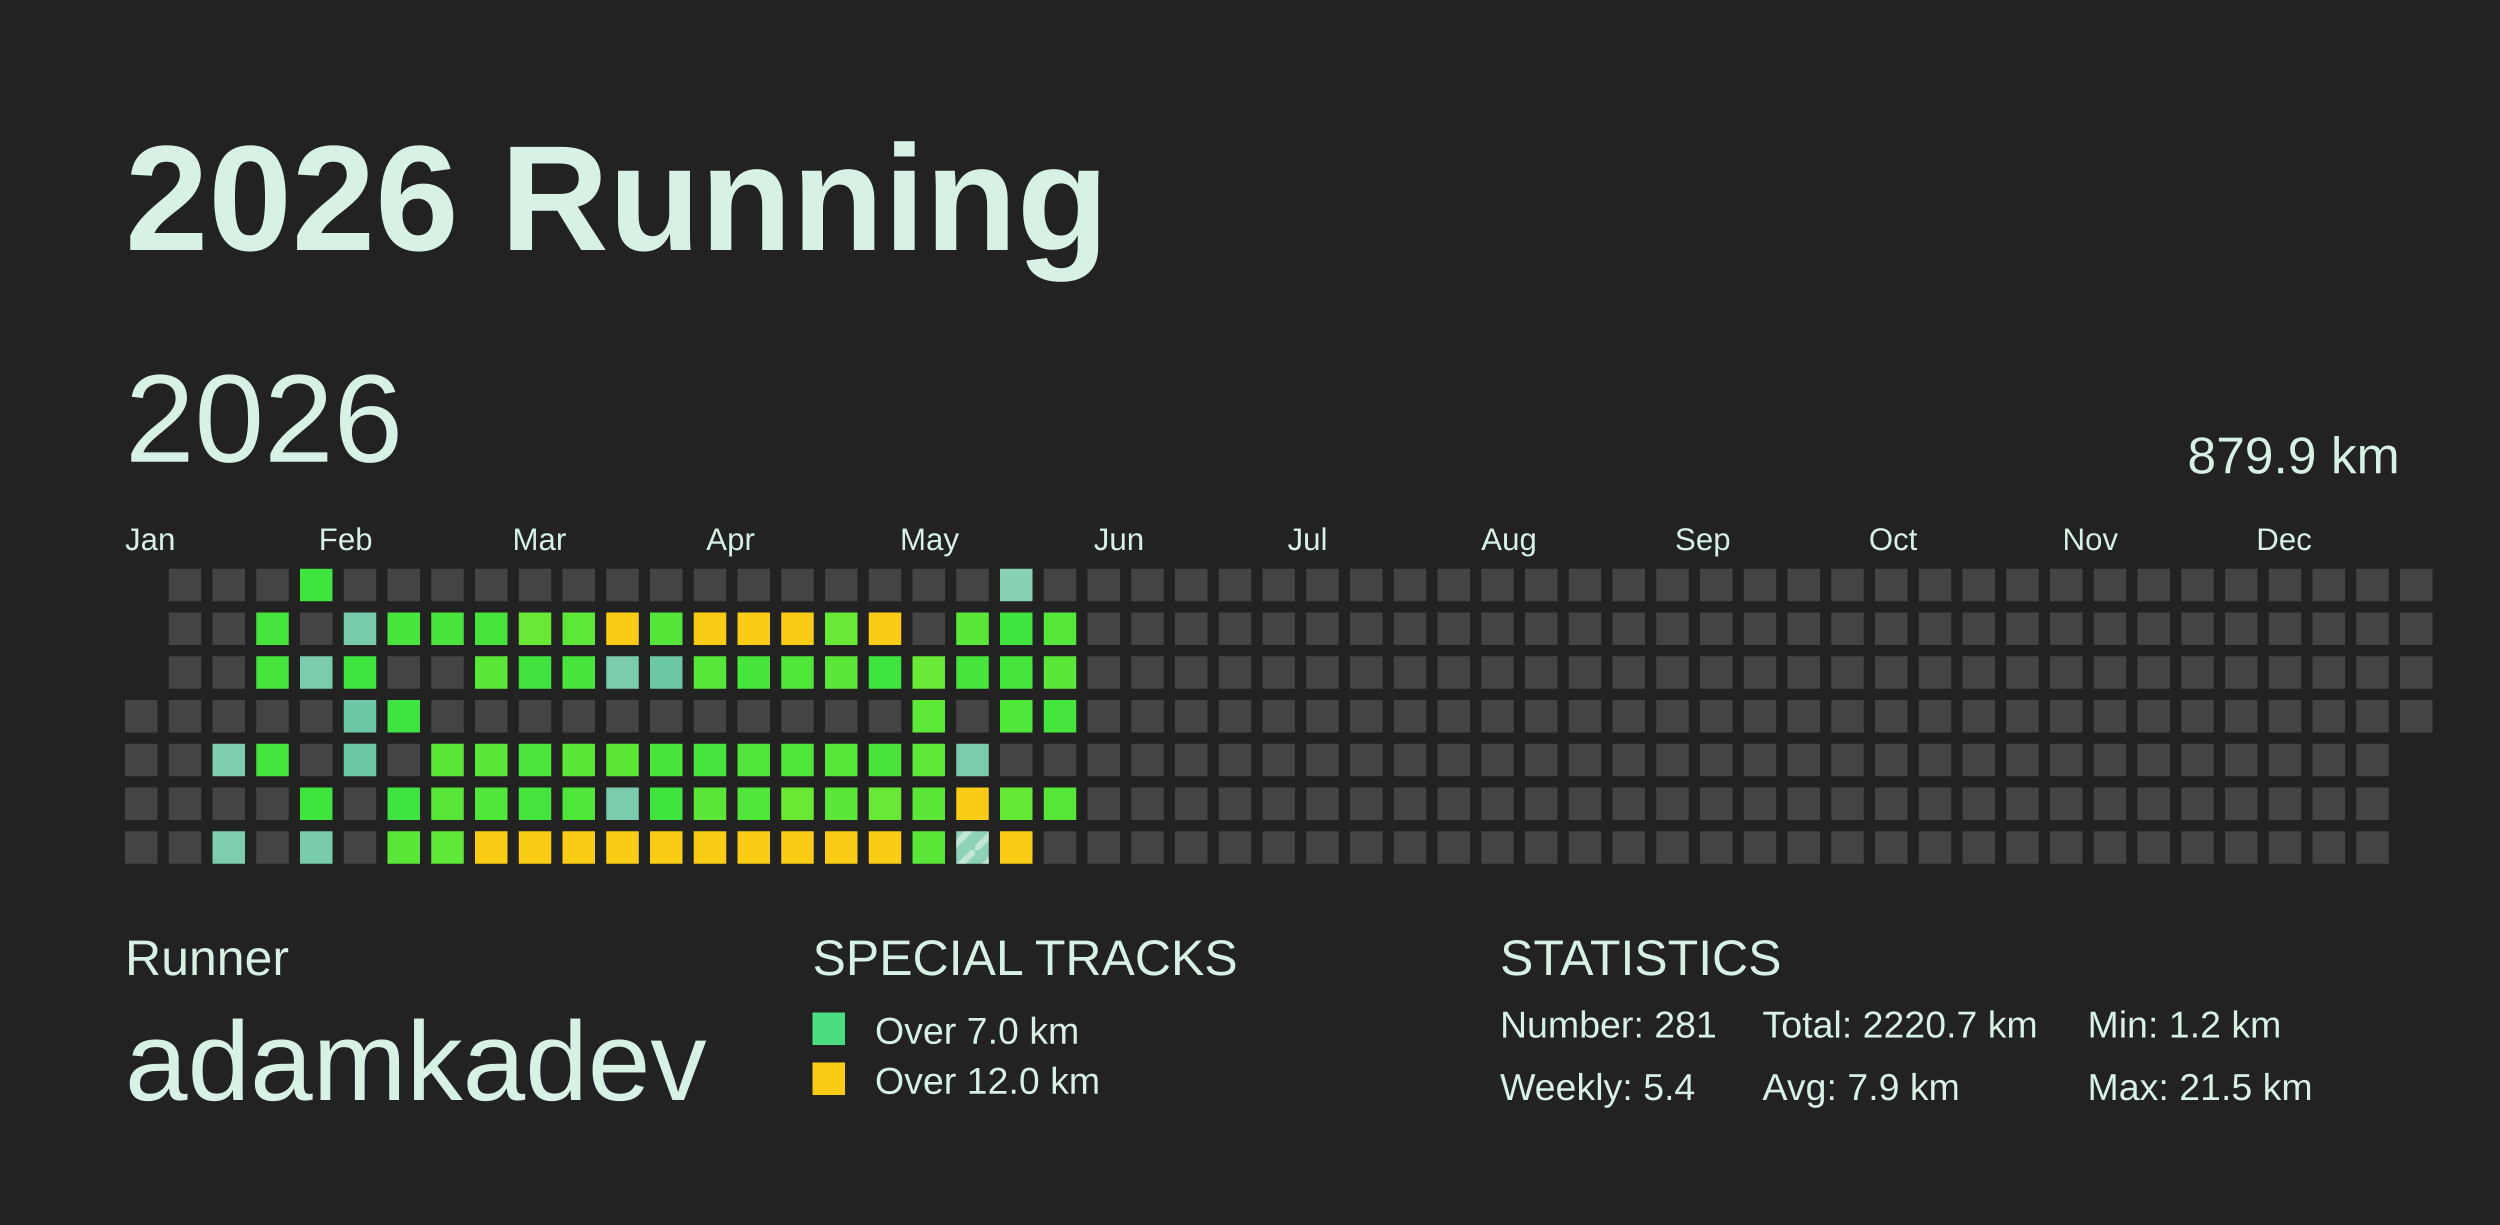
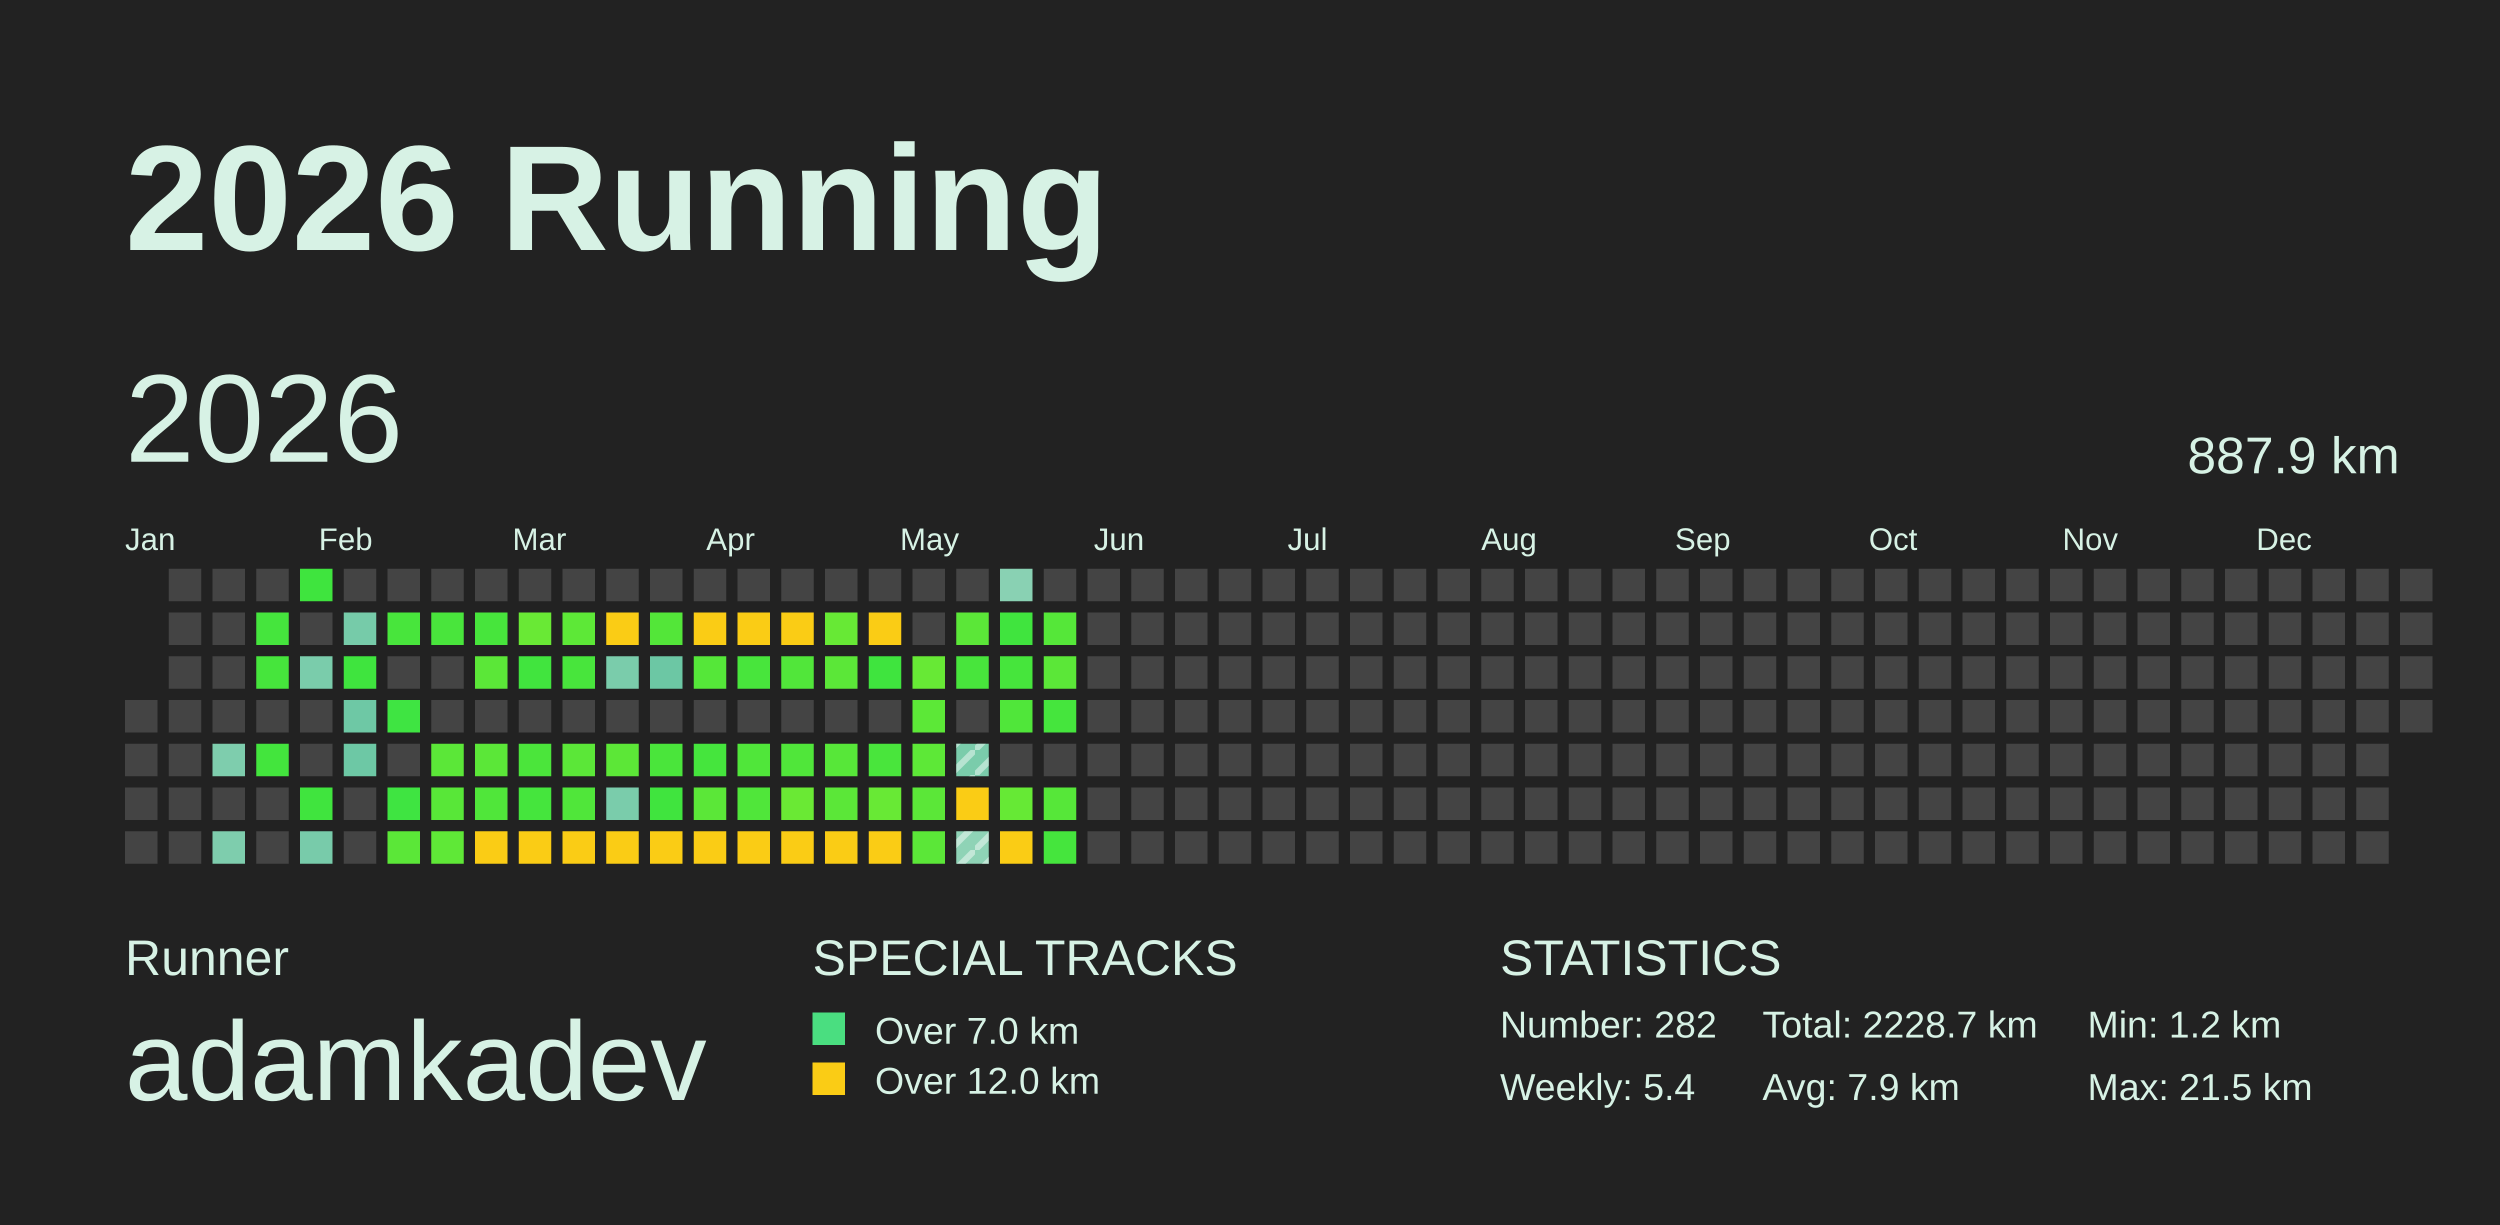
<svg xmlns="http://www.w3.org/2000/svg" baseProfile="full" height="98mm" version="1.1" viewBox="0,0,200,98" width="200mm">
  <defs>
    <pattern height="2" id="indoor-stripe" patternUnits="userSpaceOnUse" width="2">
      <line stroke="white" stroke-opacity="0.45" stroke-width="0.5" x1="0" x2="2" y1="2" y2="0" />
    </pattern>
  </defs>
  <rect fill="#222222" height="98" width="200" x="0" y="0" />
  <text fill="#D7F2E5" style="font-size:12px; font-family:Arial; font-weight:bold;" x="10" y="20">2026 Running</text>
  <text fill="#D7F2E5" style="font-size:4px; font-family:Arial" x="10" y="78">Runner</text>
  <text fill="#D7F2E5" style="font-size:9px; font-family:Arial" x="10" y="88">adamkadev</text>
  <text fill="#D7F2E5" style="font-size:4px; font-family:Arial" x="65" y="78">SPECIAL TRACKS</text>
  <rect fill="#4ADE80" height="2.6" width="2.6" x="65" y="81" />
  <text fill="#D7F2E5" style="font-size:3px; font-family:Arial" x="70" y="83.5">Over 7.0 km</text>
  <rect fill="#FACC15" height="2.6" width="2.6" x="65" y="85" />
  <text fill="#D7F2E5" style="font-size:3px; font-family:Arial" x="70" y="87.5">Over 12.0 km</text>
  <text fill="#D7F2E5" style="font-size:4px; font-family:Arial" x="120" y="78">STATISTICS</text>
-   <text fill="#D7F2E5" style="font-size:3px; font-family:Arial" x="120" y="83">Number: 281</text>
+   <text fill="#D7F2E5" style="font-size:3px; font-family:Arial" x="120" y="83">Number: 282</text>
  <text fill="#D7F2E5" style="font-size:3px; font-family:Arial" x="120" y="88">Weekly: 5.4</text>
-   <text fill="#D7F2E5" style="font-size:3px; font-family:Arial" x="141" y="83">Total: 2220.7 km</text>
+   <text fill="#D7F2E5" style="font-size:3px; font-family:Arial" x="141" y="83">Total: 2228.7 km</text>
  <text fill="#D7F2E5" style="font-size:3px; font-family:Arial" x="141" y="88">Avg: 7.9 km</text>
  <text fill="#D7F2E5" style="font-size:3px; font-family:Arial" x="167" y="83">Min: 1.2 km</text>
  <text fill="#D7F2E5" style="font-size:3px; font-family:Arial" x="167" y="88">Max: 21.5 km</text>
  <text dominant-baseline="hanging" fill="#D7F2E5" style="font-size:10.0px; font-family:Arial;" x="10" y="30">2026</text>
-   <text dominant-baseline="hanging" fill="#D7F2E5" style="font-size:4.125px; font-family:Arial;" x="175" y="35">879.9 km</text>
+   <text dominant-baseline="hanging" fill="#D7F2E5" style="font-size:4.125px; font-family:Arial;" x="175" y="35">887.9 km</text>
  <text fill="#D7F2E5" style="font-size:2.5px; font-family:Arial" x="10.0" y="44">Jan</text>
  <text fill="#D7F2E5" style="font-size:2.5px; font-family:Arial" x="25.5" y="44">Feb</text>
  <text fill="#D7F2E5" style="font-size:2.5px; font-family:Arial" x="41.0" y="44">Mar</text>
  <text fill="#D7F2E5" style="font-size:2.5px; font-family:Arial" x="56.5" y="44">Apr</text>
  <text fill="#D7F2E5" style="font-size:2.5px; font-family:Arial" x="72.0" y="44">May</text>
  <text fill="#D7F2E5" style="font-size:2.5px; font-family:Arial" x="87.5" y="44">Jun</text>
  <text fill="#D7F2E5" style="font-size:2.5px; font-family:Arial" x="103.0" y="44">Jul</text>
  <text fill="#D7F2E5" style="font-size:2.5px; font-family:Arial" x="118.5" y="44">Aug</text>
  <text fill="#D7F2E5" style="font-size:2.5px; font-family:Arial" x="134.0" y="44">Sep</text>
  <text fill="#D7F2E5" style="font-size:2.5px; font-family:Arial" x="149.5" y="44">Oct</text>
  <text fill="#D7F2E5" style="font-size:2.5px; font-family:Arial" x="165.0" y="44">Nov</text>
  <text fill="#D7F2E5" style="font-size:2.5px; font-family:Arial" x="180.5" y="44">Dec</text>
  <rect fill="#444444" height="2.6" width="2.6" x="10.0" y="56.0" />
  <rect fill="#444444" height="2.6" width="2.6" x="10.0" y="59.5" />
  <rect fill="#444444" height="2.6" width="2.6" x="10.0" y="63.0" />
  <rect fill="#444444" height="2.6" width="2.6" x="10.0" y="66.5" />
  <rect fill="#444444" height="2.6" width="2.6" x="13.5" y="45.5" />
  <rect fill="#444444" height="2.6" width="2.6" x="13.5" y="49.0" />
  <rect fill="#444444" height="2.6" width="2.6" x="13.5" y="52.5" />
  <rect fill="#444444" height="2.6" width="2.6" x="13.5" y="56.0" />
  <rect fill="#444444" height="2.6" width="2.6" x="13.5" y="59.5" />
  <rect fill="#444444" height="2.6" width="2.6" x="13.5" y="63.0" />
  <rect fill="#444444" height="2.6" width="2.6" x="13.5" y="66.5" />
  <rect fill="#444444" height="2.6" width="2.6" x="17.0" y="45.5" />
  <rect fill="#444444" height="2.6" width="2.6" x="17.0" y="49.0" />
  <rect fill="#444444" height="2.6" width="2.6" x="17.0" y="52.5" />
  <rect fill="#444444" height="2.6" width="2.6" x="17.0" y="56.0" />
  <rect fill="#7ecdad" height="2.6" width="2.6" x="17.0" y="59.5" />
  <rect fill="#444444" height="2.6" width="2.6" x="17.0" y="63.0" />
  <rect fill="#7ecdad" height="2.6" width="2.6" x="17.0" y="66.5" />
  <rect fill="#444444" height="2.6" width="2.6" x="20.5" y="45.5" />
  <rect fill="#45e53d" height="2.6" width="2.6" x="20.5" y="49.0" />
  <rect fill="#46e53c" height="2.6" width="2.6" x="20.5" y="52.5" />
  <rect fill="#444444" height="2.6" width="2.6" x="20.5" y="56.0" />
  <rect fill="#43e53d" height="2.6" width="2.6" x="20.5" y="59.5" />
  <rect fill="#444444" height="2.6" width="2.6" x="20.5" y="63.0" />
  <rect fill="#444444" height="2.6" width="2.6" x="20.5" y="66.5" />
  <rect fill="#3fe43e" height="2.6" width="2.6" x="24.0" y="45.5" />
  <rect fill="#444444" height="2.6" width="2.6" x="24.0" y="49.0" />
  <rect fill="#7accab" height="2.6" width="2.6" x="24.0" y="52.5" />
  <rect fill="#444444" height="2.6" width="2.6" x="24.0" y="56.0" />
  <rect fill="#444444" height="2.6" width="2.6" x="24.0" y="59.5" />
  <rect fill="#40e43e" height="2.6" width="2.6" x="24.0" y="63.0" />
  <rect fill="#78cbaa" height="2.6" width="2.6" x="24.0" y="66.5" />
  <rect fill="#444444" height="2.6" width="2.6" x="27.5" y="45.5" />
  <rect fill="#76cba9" height="2.6" width="2.6" x="27.5" y="49.0" />
  <rect fill="#3fe43e" height="2.6" width="2.6" x="27.5" y="52.5" />
  <rect fill="#6ec8a5" height="2.6" width="2.6" x="27.5" y="56.0" />
  <rect fill="#6dc8a5" height="2.6" width="2.6" x="27.5" y="59.5" />
  <rect fill="#444444" height="2.6" width="2.6" x="27.5" y="63.0" />
  <rect fill="#444444" height="2.6" width="2.6" x="27.5" y="66.5" />
  <rect fill="#444444" height="2.6" width="2.6" x="31.0" y="45.5" />
  <rect fill="#48e53c" height="2.6" width="2.6" x="31.0" y="49.0" />
  <rect fill="#444444" height="2.6" width="2.6" x="31.0" y="52.5" />
  <rect fill="#3fe442" height="2.6" width="2.6" x="31.0" y="56.0" />
  <rect fill="#444444" height="2.6" width="2.6" x="31.0" y="59.5" />
  <rect fill="#3fe441" height="2.6" width="2.6" x="31.0" y="63.0" />
  <rect fill="#5be738" height="2.6" width="2.6" x="31.0" y="66.5" />
  <rect fill="#444444" height="2.6" width="2.6" x="34.5" y="45.5" />
  <rect fill="#49e53c" height="2.6" width="2.6" x="34.5" y="49.0" />
  <rect fill="#444444" height="2.6" width="2.6" x="34.5" y="52.5" />
  <rect fill="#444444" height="2.6" width="2.6" x="34.5" y="56.0" />
  <rect fill="#5be738" height="2.6" width="2.6" x="34.5" y="59.5" />
  <rect fill="#58e738" height="2.6" width="2.6" x="34.5" y="63.0" />
  <rect fill="#5fe837" height="2.6" width="2.6" x="34.5" y="66.5" />
  <rect fill="#444444" height="2.6" width="2.6" x="38.0" y="45.5" />
  <rect fill="#47e53c" height="2.6" width="2.6" x="38.0" y="49.0" />
  <rect fill="#5be738" height="2.6" width="2.6" x="38.0" y="52.5" />
  <rect fill="#444444" height="2.6" width="2.6" x="38.0" y="56.0" />
  <rect fill="#5be738" height="2.6" width="2.6" x="38.0" y="59.5" />
  <rect fill="#50e63a" height="2.6" width="2.6" x="38.0" y="63.0" />
  <rect fill="#FACC15" height="2.6" width="2.6" x="38.0" y="66.5" />
  <rect fill="#444444" height="2.6" width="2.6" x="41.5" y="45.5" />
  <rect fill="#69e935" height="2.6" width="2.6" x="41.5" y="49.0" />
  <rect fill="#41e43e" height="2.6" width="2.6" x="41.5" y="52.5" />
  <rect fill="#444444" height="2.6" width="2.6" x="41.5" y="56.0" />
  <rect fill="#4be53b" height="2.6" width="2.6" x="41.5" y="59.5" />
  <rect fill="#45e53d" height="2.6" width="2.6" x="41.5" y="63.0" />
  <rect fill="#FACC15" height="2.6" width="2.6" x="41.5" y="66.5" />
  <rect fill="#444444" height="2.6" width="2.6" x="45.0" y="45.5" />
  <rect fill="#5de837" height="2.6" width="2.6" x="45.0" y="49.0" />
  <rect fill="#48e53c" height="2.6" width="2.6" x="45.0" y="52.5" />
  <rect fill="#444444" height="2.6" width="2.6" x="45.0" y="56.0" />
  <rect fill="#5be738" height="2.6" width="2.6" x="45.0" y="59.5" />
  <rect fill="#50e63a" height="2.6" width="2.6" x="45.0" y="63.0" />
  <rect fill="#FACC15" height="2.6" width="2.6" x="45.0" y="66.5" />
  <rect fill="#444444" height="2.6" width="2.6" x="48.5" y="45.5" />
  <rect fill="#FACC15" height="2.6" width="2.6" x="48.5" y="49.0" />
  <rect fill="#7accab" height="2.6" width="2.6" x="48.5" y="52.5" />
  <rect fill="#444444" height="2.6" width="2.6" x="48.5" y="56.0" />
  <rect fill="#5ce737" height="2.6" width="2.6" x="48.5" y="59.5" />
  <rect fill="#7accab" height="2.6" width="2.6" x="48.5" y="63.0" />
  <rect fill="#FACC15" height="2.6" width="2.6" x="48.5" y="66.5" />
  <rect fill="#444444" height="2.6" width="2.6" x="52.0" y="45.5" />
  <rect fill="#53e639" height="2.6" width="2.6" x="52.0" y="49.0" />
  <rect fill="#6cc7a4" height="2.6" width="2.6" x="52.0" y="52.5" />
  <rect fill="#444444" height="2.6" width="2.6" x="52.0" y="56.0" />
  <rect fill="#4ae53b" height="2.6" width="2.6" x="52.0" y="59.5" />
  <rect fill="#40e43e" height="2.6" width="2.6" x="52.0" y="63.0" />
  <rect fill="#FACC15" height="2.6" width="2.6" x="52.0" y="66.5" />
  <rect fill="#444444" height="2.6" width="2.6" x="55.5" y="45.5" />
  <rect fill="#FACC15" height="2.6" width="2.6" x="55.5" y="49.0" />
  <rect fill="#55e739" height="2.6" width="2.6" x="55.5" y="52.5" />
  <rect fill="#444444" height="2.6" width="2.6" x="55.5" y="56.0" />
  <rect fill="#45e53d" height="2.6" width="2.6" x="55.5" y="59.5" />
  <rect fill="#5be738" height="2.6" width="2.6" x="55.5" y="63.0" />
  <rect fill="#FACC15" height="2.6" width="2.6" x="55.5" y="66.5" />
  <rect fill="#444444" height="2.6" width="2.6" x="59.0" y="45.5" />
  <rect fill="#FACC15" height="2.6" width="2.6" x="59.0" y="49.0" />
  <rect fill="#48e53c" height="2.6" width="2.6" x="59.0" y="52.5" />
  <rect fill="#444444" height="2.6" width="2.6" x="59.0" y="56.0" />
  <rect fill="#50e63a" height="2.6" width="2.6" x="59.0" y="59.5" />
  <rect fill="#50e63a" height="2.6" width="2.6" x="59.0" y="63.0" />
  <rect fill="#FACC15" height="2.6" width="2.6" x="59.0" y="66.5" />
  <rect fill="#444444" height="2.6" width="2.6" x="62.5" y="45.5" />
  <rect fill="#FACC15" height="2.6" width="2.6" x="62.5" y="49.0" />
  <rect fill="#51e63a" height="2.6" width="2.6" x="62.5" y="52.5" />
  <rect fill="#444444" height="2.6" width="2.6" x="62.5" y="56.0" />
  <rect fill="#50e63a" height="2.6" width="2.6" x="62.5" y="59.5" />
  <rect fill="#6ae934" height="2.6" width="2.6" x="62.5" y="63.0" />
  <rect fill="#FACC15" height="2.6" width="2.6" x="62.5" y="66.5" />
  <rect fill="#444444" height="2.6" width="2.6" x="66.0" y="45.5" />
  <rect fill="#67e935" height="2.6" width="2.6" x="66.0" y="49.0" />
  <rect fill="#5be738" height="2.6" width="2.6" x="66.0" y="52.5" />
  <rect fill="#444444" height="2.6" width="2.6" x="66.0" y="56.0" />
  <rect fill="#57e739" height="2.6" width="2.6" x="66.0" y="59.5" />
  <rect fill="#5be738" height="2.6" width="2.6" x="66.0" y="63.0" />
  <rect fill="#FACC15" height="2.6" width="2.6" x="66.0" y="66.5" />
  <rect fill="#444444" height="2.6" width="2.6" x="69.5" y="45.5" />
  <rect fill="#FACC15" height="2.6" width="2.6" x="69.5" y="49.0" />
  <rect fill="#3fe43e" height="2.6" width="2.6" x="69.5" y="52.5" />
  <rect fill="#444444" height="2.6" width="2.6" x="69.5" y="56.0" />
  <rect fill="#49e53c" height="2.6" width="2.6" x="69.5" y="59.5" />
  <rect fill="#68e935" height="2.6" width="2.6" x="69.5" y="63.0" />
  <rect fill="#FACC15" height="2.6" width="2.6" x="69.5" y="66.5" />
  <rect fill="#444444" height="2.6" width="2.6" x="73.0" y="45.5" />
  <rect fill="#444444" height="2.6" width="2.6" x="73.0" y="49.0" />
  <rect fill="#67e935" height="2.6" width="2.6" x="73.0" y="52.5" />
  <rect fill="#5ce837" height="2.6" width="2.6" x="73.0" y="56.0" />
  <rect fill="#5de837" height="2.6" width="2.6" x="73.0" y="59.5" />
  <rect fill="#5be738" height="2.6" width="2.6" x="73.0" y="63.0" />
  <rect fill="#5be738" height="2.6" width="2.6" x="73.0" y="66.5" />
  <rect fill="#444444" height="2.6" width="2.6" x="76.5" y="45.5" />
  <rect fill="#5be738" height="2.6" width="2.6" x="76.5" y="49.0" />
  <rect fill="#48e53c" height="2.6" width="2.6" x="76.5" y="52.5" />
  <rect fill="#444444" height="2.6" width="2.6" x="76.5" y="56.0" />
  <rect fill="#7accab" height="2.6" width="2.6" x="76.5" y="59.5" />
+   <rect fill="url(#indoor-stripe)" height="2.6" style="pointer-events: none;" width="2.6" x="76.5" y="59.5" />
  <rect fill="#FACC15" height="2.6" width="2.6" x="76.5" y="63.0" />
  <rect fill="#8fd3b6" height="2.6" width="2.6" x="76.5" y="66.5" />
  <rect fill="url(#indoor-stripe)" height="2.6" style="pointer-events: none;" width="2.6" x="76.5" y="66.5" />
  <rect fill="#89d1b3" height="2.6" width="2.6" x="80.0" y="45.5" />
  <rect fill="#40e43e" height="2.6" width="2.6" x="80.0" y="49.0" />
  <rect fill="#46e53c" height="2.6" width="2.6" x="80.0" y="52.5" />
  <rect fill="#50e63a" height="2.6" width="2.6" x="80.0" y="56.0" />
  <rect fill="#444444" height="2.6" width="2.6" x="80.0" y="59.5" />
  <rect fill="#66e935" height="2.6" width="2.6" x="80.0" y="63.0" />
  <rect fill="#FACC15" height="2.6" width="2.6" x="80.0" y="66.5" />
  <rect fill="#444444" height="2.6" width="2.6" x="83.5" y="45.5" />
  <rect fill="#55e739" height="2.6" width="2.6" x="83.5" y="49.0" />
  <rect fill="#5be738" height="2.6" width="2.6" x="83.5" y="52.5" />
  <rect fill="#45e53d" height="2.6" width="2.6" x="83.5" y="56.0" />
  <rect fill="#444444" height="2.6" width="2.6" x="83.5" y="59.5" />
  <rect fill="#56e739" height="2.6" width="2.6" x="83.5" y="63.0" />
-   <rect fill="#444444" height="2.6" width="2.6" x="83.5" y="66.5" />
+   <rect fill="#45e53d" height="2.6" width="2.6" x="83.5" y="66.5" />
  <rect fill="#444444" height="2.6" width="2.6" x="87.0" y="45.5" />
  <rect fill="#444444" height="2.6" width="2.6" x="87.0" y="49.0" />
  <rect fill="#444444" height="2.6" width="2.6" x="87.0" y="52.5" />
  <rect fill="#444444" height="2.6" width="2.6" x="87.0" y="56.0" />
  <rect fill="#444444" height="2.6" width="2.6" x="87.0" y="59.5" />
  <rect fill="#444444" height="2.6" width="2.6" x="87.0" y="63.0" />
  <rect fill="#444444" height="2.6" width="2.6" x="87.0" y="66.5" />
  <rect fill="#444444" height="2.6" width="2.6" x="90.5" y="45.5" />
  <rect fill="#444444" height="2.6" width="2.6" x="90.5" y="49.0" />
  <rect fill="#444444" height="2.6" width="2.6" x="90.5" y="52.5" />
  <rect fill="#444444" height="2.6" width="2.6" x="90.5" y="56.0" />
  <rect fill="#444444" height="2.6" width="2.6" x="90.5" y="59.5" />
  <rect fill="#444444" height="2.6" width="2.6" x="90.5" y="63.0" />
  <rect fill="#444444" height="2.6" width="2.6" x="90.5" y="66.5" />
  <rect fill="#444444" height="2.6" width="2.6" x="94.0" y="45.5" />
  <rect fill="#444444" height="2.6" width="2.6" x="94.0" y="49.0" />
  <rect fill="#444444" height="2.6" width="2.6" x="94.0" y="52.5" />
  <rect fill="#444444" height="2.6" width="2.6" x="94.0" y="56.0" />
  <rect fill="#444444" height="2.6" width="2.6" x="94.0" y="59.5" />
  <rect fill="#444444" height="2.6" width="2.6" x="94.0" y="63.0" />
  <rect fill="#444444" height="2.6" width="2.6" x="94.0" y="66.5" />
  <rect fill="#444444" height="2.6" width="2.6" x="97.5" y="45.5" />
  <rect fill="#444444" height="2.6" width="2.6" x="97.5" y="49.0" />
  <rect fill="#444444" height="2.6" width="2.6" x="97.5" y="52.5" />
  <rect fill="#444444" height="2.6" width="2.6" x="97.5" y="56.0" />
  <rect fill="#444444" height="2.6" width="2.6" x="97.5" y="59.5" />
  <rect fill="#444444" height="2.6" width="2.6" x="97.5" y="63.0" />
  <rect fill="#444444" height="2.6" width="2.6" x="97.5" y="66.5" />
  <rect fill="#444444" height="2.6" width="2.6" x="101.0" y="45.5" />
  <rect fill="#444444" height="2.6" width="2.6" x="101.0" y="49.0" />
  <rect fill="#444444" height="2.6" width="2.6" x="101.0" y="52.5" />
  <rect fill="#444444" height="2.6" width="2.6" x="101.0" y="56.0" />
  <rect fill="#444444" height="2.6" width="2.6" x="101.0" y="59.5" />
  <rect fill="#444444" height="2.6" width="2.6" x="101.0" y="63.0" />
  <rect fill="#444444" height="2.6" width="2.6" x="101.0" y="66.5" />
  <rect fill="#444444" height="2.6" width="2.6" x="104.5" y="45.5" />
  <rect fill="#444444" height="2.6" width="2.6" x="104.5" y="49.0" />
  <rect fill="#444444" height="2.6" width="2.6" x="104.5" y="52.5" />
  <rect fill="#444444" height="2.6" width="2.6" x="104.5" y="56.0" />
  <rect fill="#444444" height="2.6" width="2.6" x="104.5" y="59.5" />
  <rect fill="#444444" height="2.6" width="2.6" x="104.5" y="63.0" />
  <rect fill="#444444" height="2.6" width="2.6" x="104.5" y="66.5" />
  <rect fill="#444444" height="2.6" width="2.6" x="108.0" y="45.5" />
  <rect fill="#444444" height="2.6" width="2.6" x="108.0" y="49.0" />
  <rect fill="#444444" height="2.6" width="2.6" x="108.0" y="52.5" />
  <rect fill="#444444" height="2.6" width="2.6" x="108.0" y="56.0" />
  <rect fill="#444444" height="2.6" width="2.6" x="108.0" y="59.5" />
  <rect fill="#444444" height="2.6" width="2.6" x="108.0" y="63.0" />
  <rect fill="#444444" height="2.6" width="2.6" x="108.0" y="66.5" />
  <rect fill="#444444" height="2.6" width="2.6" x="111.5" y="45.5" />
  <rect fill="#444444" height="2.6" width="2.6" x="111.5" y="49.0" />
  <rect fill="#444444" height="2.6" width="2.6" x="111.5" y="52.5" />
  <rect fill="#444444" height="2.6" width="2.6" x="111.5" y="56.0" />
  <rect fill="#444444" height="2.6" width="2.6" x="111.5" y="59.5" />
  <rect fill="#444444" height="2.6" width="2.6" x="111.5" y="63.0" />
  <rect fill="#444444" height="2.6" width="2.6" x="111.5" y="66.5" />
  <rect fill="#444444" height="2.6" width="2.6" x="115.0" y="45.5" />
  <rect fill="#444444" height="2.6" width="2.6" x="115.0" y="49.0" />
  <rect fill="#444444" height="2.6" width="2.6" x="115.0" y="52.5" />
  <rect fill="#444444" height="2.6" width="2.6" x="115.0" y="56.0" />
  <rect fill="#444444" height="2.6" width="2.6" x="115.0" y="59.5" />
  <rect fill="#444444" height="2.6" width="2.6" x="115.0" y="63.0" />
  <rect fill="#444444" height="2.6" width="2.6" x="115.0" y="66.5" />
  <rect fill="#444444" height="2.6" width="2.6" x="118.5" y="45.5" />
  <rect fill="#444444" height="2.6" width="2.6" x="118.5" y="49.0" />
  <rect fill="#444444" height="2.6" width="2.6" x="118.5" y="52.5" />
  <rect fill="#444444" height="2.6" width="2.6" x="118.5" y="56.0" />
  <rect fill="#444444" height="2.6" width="2.6" x="118.5" y="59.5" />
  <rect fill="#444444" height="2.6" width="2.6" x="118.5" y="63.0" />
  <rect fill="#444444" height="2.6" width="2.6" x="118.5" y="66.5" />
  <rect fill="#444444" height="2.6" width="2.6" x="122.0" y="45.5" />
  <rect fill="#444444" height="2.6" width="2.6" x="122.0" y="49.0" />
  <rect fill="#444444" height="2.6" width="2.6" x="122.0" y="52.5" />
  <rect fill="#444444" height="2.6" width="2.6" x="122.0" y="56.0" />
  <rect fill="#444444" height="2.6" width="2.6" x="122.0" y="59.5" />
  <rect fill="#444444" height="2.6" width="2.6" x="122.0" y="63.0" />
  <rect fill="#444444" height="2.6" width="2.6" x="122.0" y="66.5" />
  <rect fill="#444444" height="2.6" width="2.6" x="125.5" y="45.5" />
  <rect fill="#444444" height="2.6" width="2.6" x="125.5" y="49.0" />
  <rect fill="#444444" height="2.6" width="2.6" x="125.5" y="52.5" />
  <rect fill="#444444" height="2.6" width="2.6" x="125.5" y="56.0" />
  <rect fill="#444444" height="2.6" width="2.6" x="125.5" y="59.5" />
  <rect fill="#444444" height="2.6" width="2.6" x="125.5" y="63.0" />
  <rect fill="#444444" height="2.6" width="2.6" x="125.5" y="66.5" />
  <rect fill="#444444" height="2.6" width="2.6" x="129.0" y="45.5" />
  <rect fill="#444444" height="2.6" width="2.6" x="129.0" y="49.0" />
  <rect fill="#444444" height="2.6" width="2.6" x="129.0" y="52.5" />
  <rect fill="#444444" height="2.6" width="2.6" x="129.0" y="56.0" />
  <rect fill="#444444" height="2.6" width="2.6" x="129.0" y="59.5" />
  <rect fill="#444444" height="2.6" width="2.6" x="129.0" y="63.0" />
  <rect fill="#444444" height="2.6" width="2.6" x="129.0" y="66.5" />
  <rect fill="#444444" height="2.6" width="2.6" x="132.5" y="45.5" />
  <rect fill="#444444" height="2.6" width="2.6" x="132.5" y="49.0" />
  <rect fill="#444444" height="2.6" width="2.6" x="132.5" y="52.5" />
  <rect fill="#444444" height="2.6" width="2.6" x="132.5" y="56.0" />
  <rect fill="#444444" height="2.6" width="2.6" x="132.5" y="59.5" />
  <rect fill="#444444" height="2.6" width="2.6" x="132.5" y="63.0" />
  <rect fill="#444444" height="2.6" width="2.6" x="132.5" y="66.5" />
  <rect fill="#444444" height="2.6" width="2.6" x="136.0" y="45.5" />
  <rect fill="#444444" height="2.6" width="2.6" x="136.0" y="49.0" />
  <rect fill="#444444" height="2.6" width="2.6" x="136.0" y="52.5" />
  <rect fill="#444444" height="2.6" width="2.6" x="136.0" y="56.0" />
  <rect fill="#444444" height="2.6" width="2.6" x="136.0" y="59.5" />
  <rect fill="#444444" height="2.6" width="2.6" x="136.0" y="63.0" />
  <rect fill="#444444" height="2.6" width="2.6" x="136.0" y="66.5" />
  <rect fill="#444444" height="2.6" width="2.6" x="139.5" y="45.5" />
  <rect fill="#444444" height="2.6" width="2.6" x="139.5" y="49.0" />
  <rect fill="#444444" height="2.6" width="2.6" x="139.5" y="52.5" />
  <rect fill="#444444" height="2.6" width="2.6" x="139.5" y="56.0" />
  <rect fill="#444444" height="2.6" width="2.6" x="139.5" y="59.5" />
  <rect fill="#444444" height="2.6" width="2.6" x="139.5" y="63.0" />
  <rect fill="#444444" height="2.6" width="2.6" x="139.5" y="66.5" />
  <rect fill="#444444" height="2.6" width="2.6" x="143.0" y="45.5" />
  <rect fill="#444444" height="2.6" width="2.6" x="143.0" y="49.0" />
  <rect fill="#444444" height="2.6" width="2.6" x="143.0" y="52.5" />
  <rect fill="#444444" height="2.6" width="2.6" x="143.0" y="56.0" />
  <rect fill="#444444" height="2.6" width="2.6" x="143.0" y="59.5" />
  <rect fill="#444444" height="2.6" width="2.6" x="143.0" y="63.0" />
  <rect fill="#444444" height="2.6" width="2.6" x="143.0" y="66.5" />
  <rect fill="#444444" height="2.6" width="2.6" x="146.5" y="45.5" />
  <rect fill="#444444" height="2.6" width="2.6" x="146.5" y="49.0" />
  <rect fill="#444444" height="2.6" width="2.6" x="146.5" y="52.5" />
  <rect fill="#444444" height="2.6" width="2.6" x="146.5" y="56.0" />
  <rect fill="#444444" height="2.6" width="2.6" x="146.5" y="59.5" />
  <rect fill="#444444" height="2.6" width="2.6" x="146.5" y="63.0" />
  <rect fill="#444444" height="2.6" width="2.6" x="146.5" y="66.5" />
  <rect fill="#444444" height="2.6" width="2.6" x="150.0" y="45.5" />
  <rect fill="#444444" height="2.6" width="2.6" x="150.0" y="49.0" />
  <rect fill="#444444" height="2.6" width="2.6" x="150.0" y="52.5" />
  <rect fill="#444444" height="2.6" width="2.6" x="150.0" y="56.0" />
  <rect fill="#444444" height="2.6" width="2.6" x="150.0" y="59.5" />
  <rect fill="#444444" height="2.6" width="2.6" x="150.0" y="63.0" />
  <rect fill="#444444" height="2.6" width="2.6" x="150.0" y="66.5" />
  <rect fill="#444444" height="2.6" width="2.6" x="153.5" y="45.5" />
  <rect fill="#444444" height="2.6" width="2.6" x="153.5" y="49.0" />
  <rect fill="#444444" height="2.6" width="2.6" x="153.5" y="52.5" />
  <rect fill="#444444" height="2.6" width="2.6" x="153.5" y="56.0" />
  <rect fill="#444444" height="2.6" width="2.6" x="153.5" y="59.5" />
  <rect fill="#444444" height="2.6" width="2.6" x="153.5" y="63.0" />
  <rect fill="#444444" height="2.6" width="2.6" x="153.5" y="66.5" />
  <rect fill="#444444" height="2.6" width="2.6" x="157.0" y="45.5" />
  <rect fill="#444444" height="2.6" width="2.6" x="157.0" y="49.0" />
  <rect fill="#444444" height="2.6" width="2.6" x="157.0" y="52.5" />
  <rect fill="#444444" height="2.6" width="2.6" x="157.0" y="56.0" />
  <rect fill="#444444" height="2.6" width="2.6" x="157.0" y="59.5" />
  <rect fill="#444444" height="2.6" width="2.6" x="157.0" y="63.0" />
  <rect fill="#444444" height="2.6" width="2.6" x="157.0" y="66.5" />
  <rect fill="#444444" height="2.6" width="2.6" x="160.5" y="45.5" />
  <rect fill="#444444" height="2.6" width="2.6" x="160.5" y="49.0" />
  <rect fill="#444444" height="2.6" width="2.6" x="160.5" y="52.5" />
  <rect fill="#444444" height="2.6" width="2.6" x="160.5" y="56.0" />
  <rect fill="#444444" height="2.6" width="2.6" x="160.5" y="59.5" />
  <rect fill="#444444" height="2.6" width="2.6" x="160.5" y="63.0" />
  <rect fill="#444444" height="2.6" width="2.6" x="160.5" y="66.5" />
  <rect fill="#444444" height="2.6" width="2.6" x="164.0" y="45.5" />
  <rect fill="#444444" height="2.6" width="2.6" x="164.0" y="49.0" />
  <rect fill="#444444" height="2.6" width="2.6" x="164.0" y="52.5" />
  <rect fill="#444444" height="2.6" width="2.6" x="164.0" y="56.0" />
  <rect fill="#444444" height="2.6" width="2.6" x="164.0" y="59.5" />
  <rect fill="#444444" height="2.6" width="2.6" x="164.0" y="63.0" />
  <rect fill="#444444" height="2.6" width="2.6" x="164.0" y="66.5" />
  <rect fill="#444444" height="2.6" width="2.6" x="167.5" y="45.5" />
  <rect fill="#444444" height="2.6" width="2.6" x="167.5" y="49.0" />
  <rect fill="#444444" height="2.6" width="2.6" x="167.5" y="52.5" />
  <rect fill="#444444" height="2.6" width="2.6" x="167.5" y="56.0" />
  <rect fill="#444444" height="2.6" width="2.6" x="167.5" y="59.5" />
  <rect fill="#444444" height="2.6" width="2.6" x="167.5" y="63.0" />
  <rect fill="#444444" height="2.6" width="2.6" x="167.5" y="66.5" />
  <rect fill="#444444" height="2.6" width="2.6" x="171.0" y="45.5" />
  <rect fill="#444444" height="2.6" width="2.6" x="171.0" y="49.0" />
  <rect fill="#444444" height="2.6" width="2.6" x="171.0" y="52.5" />
  <rect fill="#444444" height="2.6" width="2.6" x="171.0" y="56.0" />
  <rect fill="#444444" height="2.6" width="2.6" x="171.0" y="59.5" />
  <rect fill="#444444" height="2.6" width="2.6" x="171.0" y="63.0" />
  <rect fill="#444444" height="2.6" width="2.6" x="171.0" y="66.5" />
  <rect fill="#444444" height="2.6" width="2.6" x="174.5" y="45.5" />
  <rect fill="#444444" height="2.6" width="2.6" x="174.5" y="49.0" />
  <rect fill="#444444" height="2.6" width="2.6" x="174.5" y="52.5" />
  <rect fill="#444444" height="2.6" width="2.6" x="174.5" y="56.0" />
  <rect fill="#444444" height="2.6" width="2.6" x="174.5" y="59.5" />
  <rect fill="#444444" height="2.6" width="2.6" x="174.5" y="63.0" />
  <rect fill="#444444" height="2.6" width="2.6" x="174.5" y="66.5" />
  <rect fill="#444444" height="2.6" width="2.6" x="178.0" y="45.5" />
  <rect fill="#444444" height="2.6" width="2.6" x="178.0" y="49.0" />
  <rect fill="#444444" height="2.6" width="2.6" x="178.0" y="52.5" />
  <rect fill="#444444" height="2.6" width="2.6" x="178.0" y="56.0" />
  <rect fill="#444444" height="2.6" width="2.6" x="178.0" y="59.5" />
  <rect fill="#444444" height="2.6" width="2.6" x="178.0" y="63.0" />
  <rect fill="#444444" height="2.6" width="2.6" x="178.0" y="66.5" />
  <rect fill="#444444" height="2.6" width="2.6" x="181.5" y="45.5" />
  <rect fill="#444444" height="2.6" width="2.6" x="181.5" y="49.0" />
  <rect fill="#444444" height="2.6" width="2.6" x="181.5" y="52.5" />
  <rect fill="#444444" height="2.6" width="2.6" x="181.5" y="56.0" />
  <rect fill="#444444" height="2.6" width="2.6" x="181.5" y="59.5" />
  <rect fill="#444444" height="2.6" width="2.6" x="181.5" y="63.0" />
  <rect fill="#444444" height="2.6" width="2.6" x="181.5" y="66.5" />
  <rect fill="#444444" height="2.6" width="2.6" x="185.0" y="45.5" />
  <rect fill="#444444" height="2.6" width="2.6" x="185.0" y="49.0" />
  <rect fill="#444444" height="2.6" width="2.6" x="185.0" y="52.5" />
  <rect fill="#444444" height="2.6" width="2.6" x="185.0" y="56.0" />
  <rect fill="#444444" height="2.6" width="2.6" x="185.0" y="59.5" />
  <rect fill="#444444" height="2.6" width="2.6" x="185.0" y="63.0" />
  <rect fill="#444444" height="2.6" width="2.6" x="185.0" y="66.5" />
  <rect fill="#444444" height="2.6" width="2.6" x="188.5" y="45.5" />
  <rect fill="#444444" height="2.6" width="2.6" x="188.5" y="49.0" />
  <rect fill="#444444" height="2.6" width="2.6" x="188.5" y="52.5" />
  <rect fill="#444444" height="2.6" width="2.6" x="188.5" y="56.0" />
  <rect fill="#444444" height="2.6" width="2.6" x="188.5" y="59.5" />
  <rect fill="#444444" height="2.6" width="2.6" x="188.5" y="63.0" />
  <rect fill="#444444" height="2.6" width="2.6" x="188.5" y="66.5" />
  <rect fill="#444444" height="2.6" width="2.6" x="192.0" y="45.5" />
  <rect fill="#444444" height="2.6" width="2.6" x="192.0" y="49.0" />
  <rect fill="#444444" height="2.6" width="2.6" x="192.0" y="52.5" />
  <rect fill="#444444" height="2.6" width="2.6" x="192.0" y="56.0" />
</svg>
